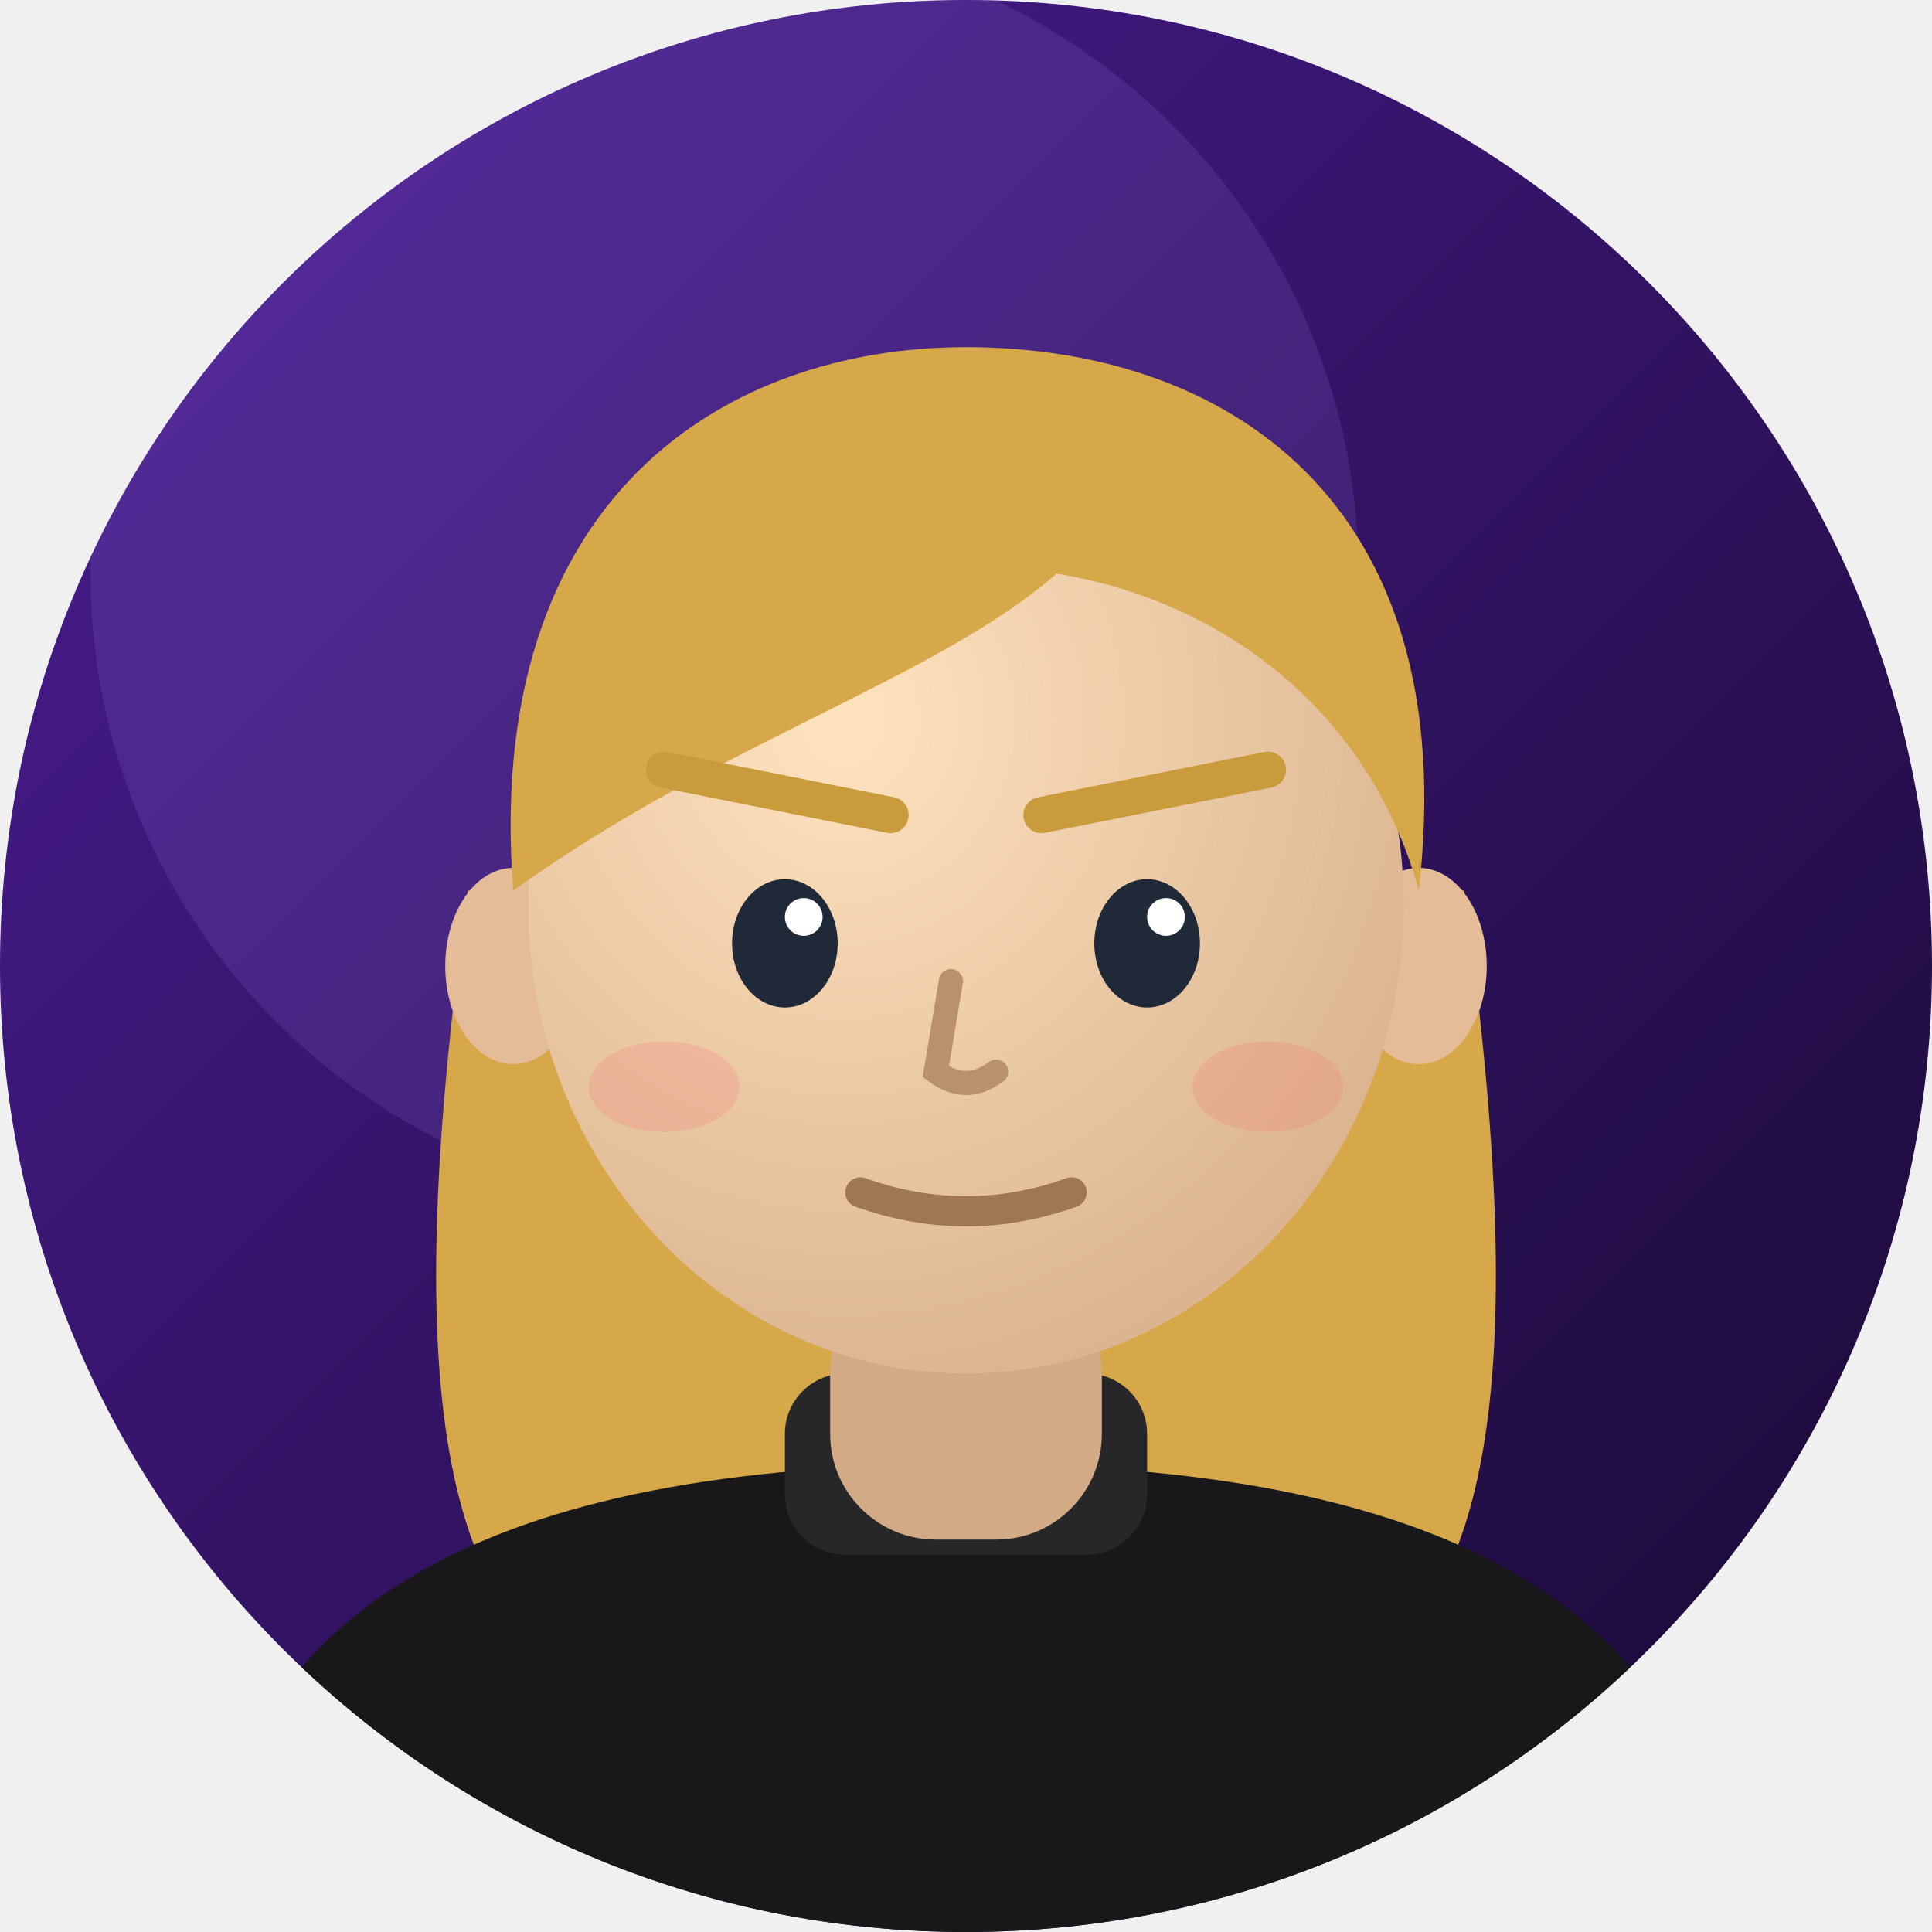
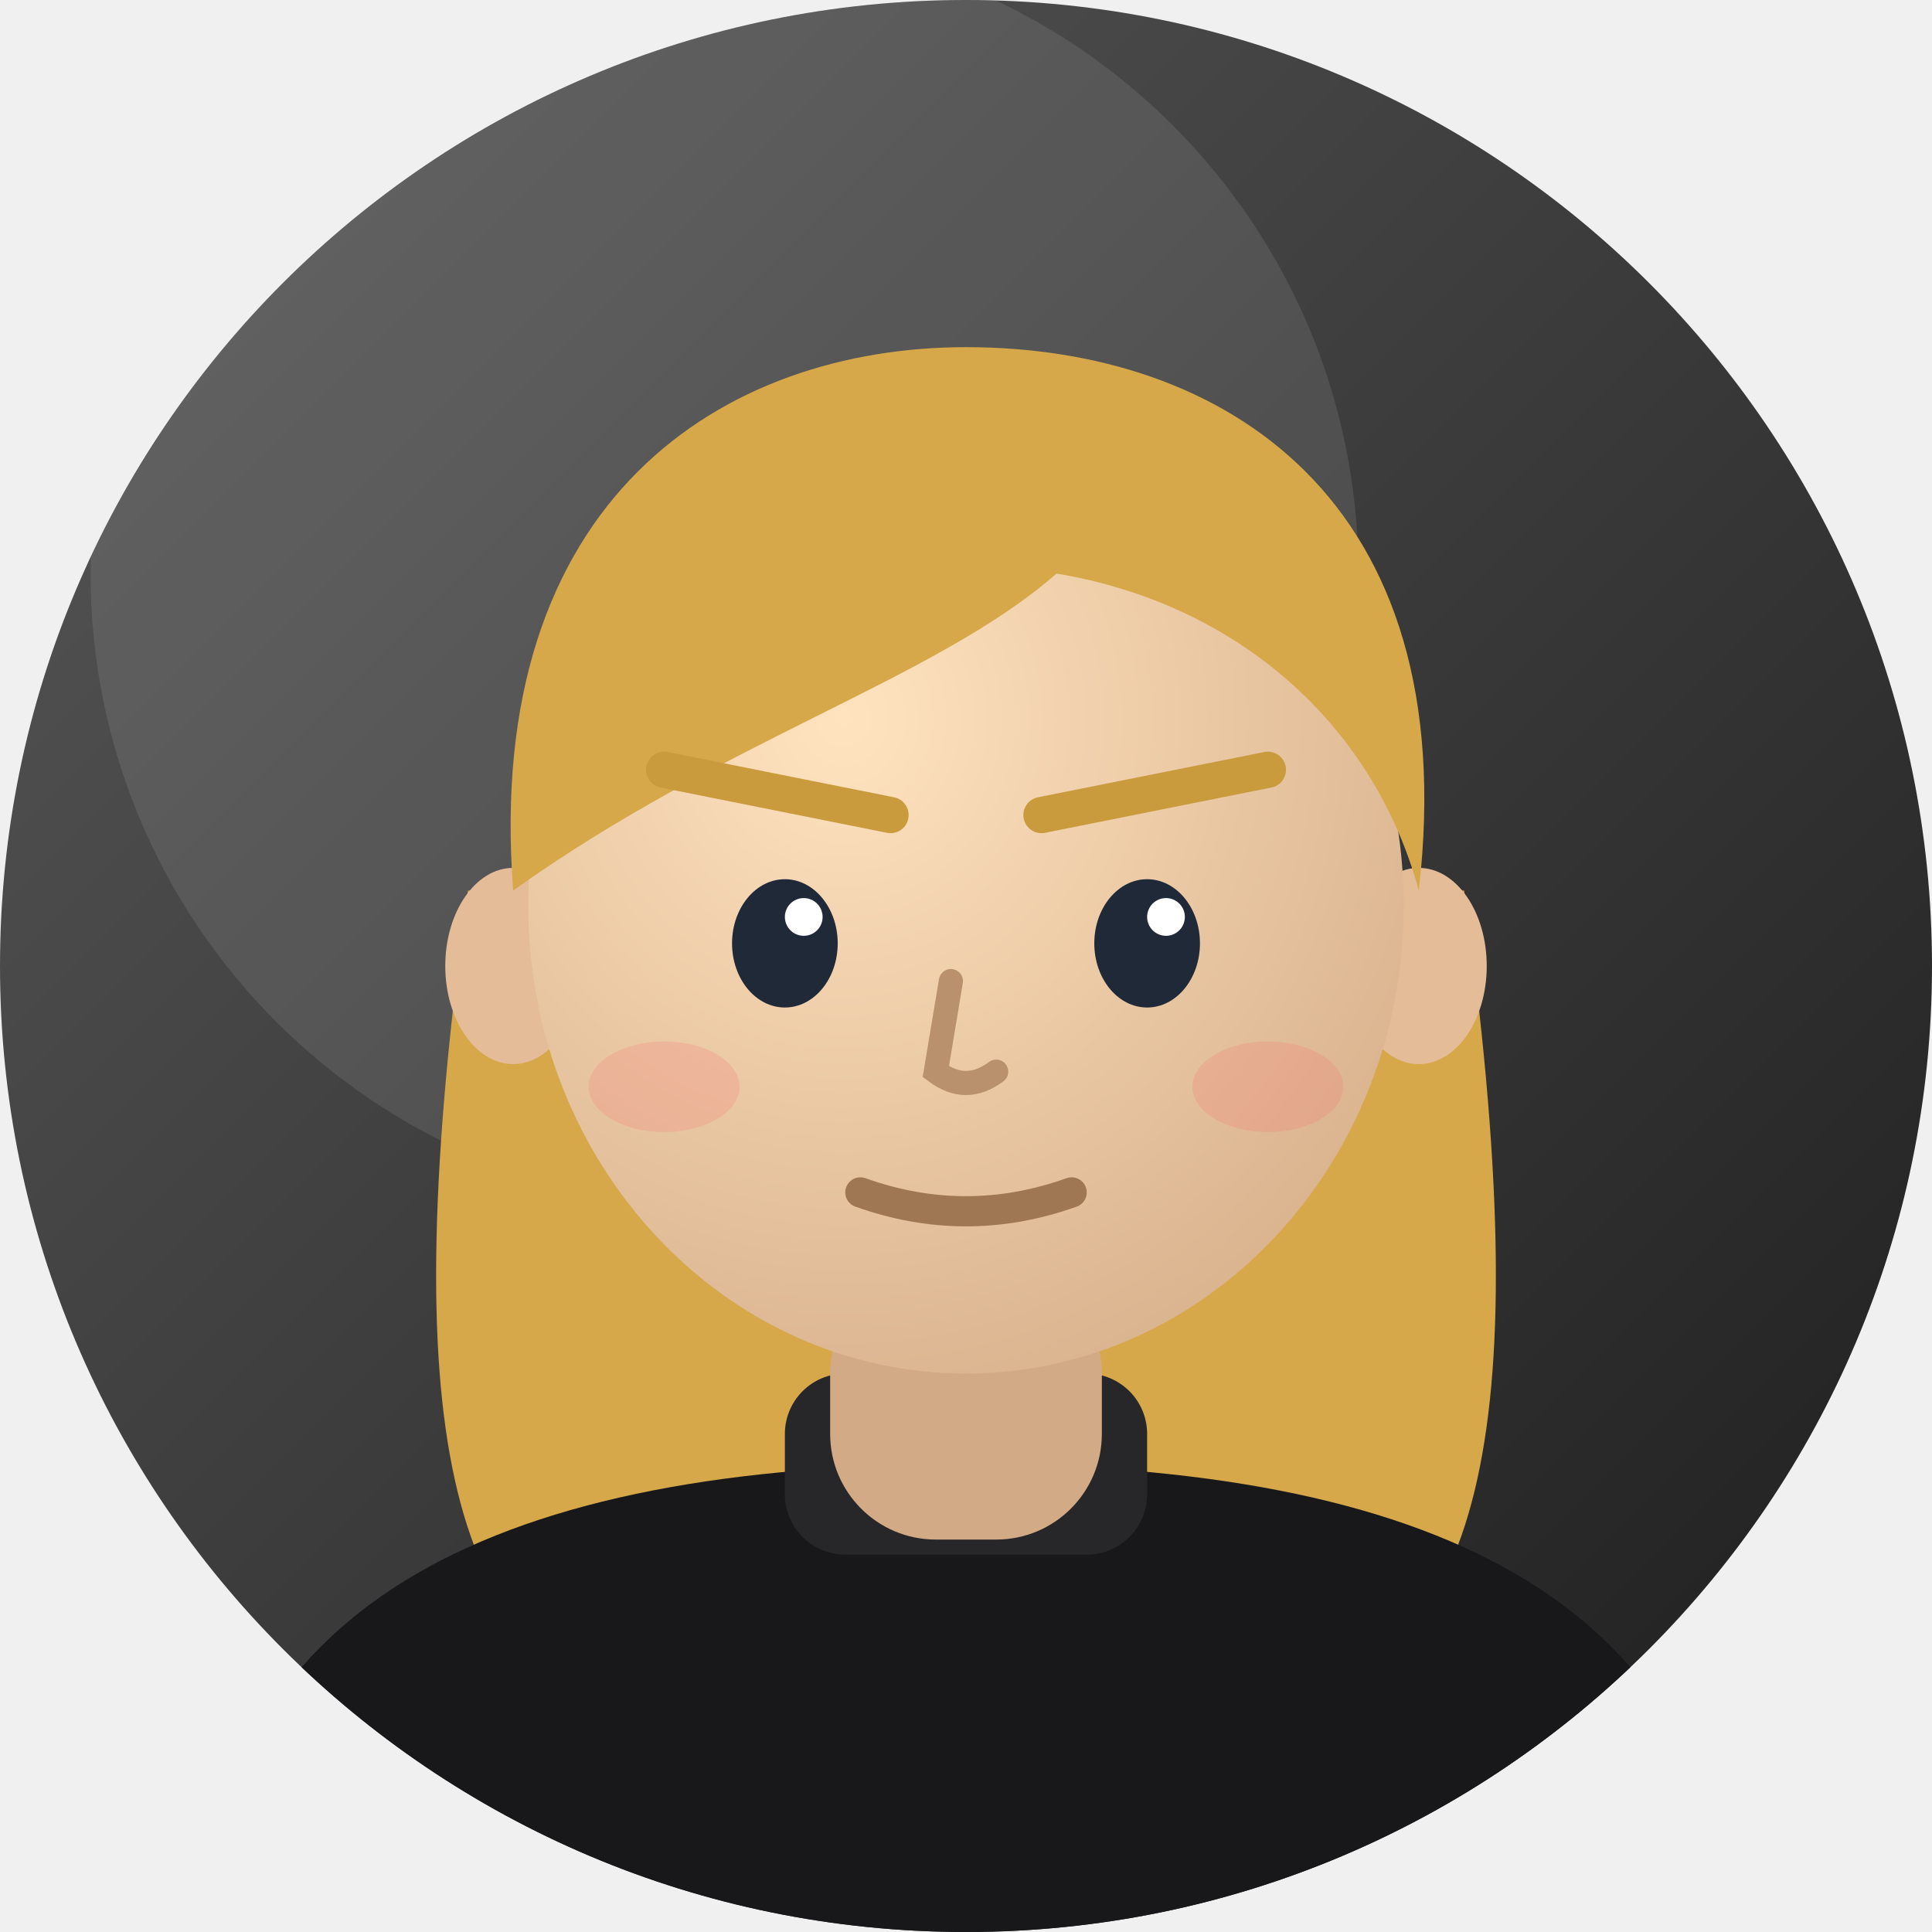
<svg xmlns="http://www.w3.org/2000/svg" viewBox="0 0 256 256" width="256" height="256" role="img" aria-label="paglia">
  <defs>
    <linearGradient id="g-paglia" x1="0" y1="0" x2="1" y2="1">
-       <stop offset="0" stop-color="#4c1d95" />
-       <stop offset="1" stop-color="#170930" />
+       <stop offset="0" stop-color="#595959" />
+       <stop offset="1" stop-color="#1c1c1c" />
    </linearGradient>
    <radialGradient id="f-paglia" cx=".36" cy=".3" r=".8">
      <stop offset="0" stop-color="#ffe3bf" />
      <stop offset="1" stop-color="#d8b08c" />
    </radialGradient>
    <clipPath id="c-paglia">
      <circle cx="128" cy="128" r="128" />
    </clipPath>
  </defs>
  <g clip-path="url(#c-paglia)">
    <rect width="256" height="256" fill="url(#g-paglia)" />
-     <circle cx="96" cy="76" r="84" fill="#a78bfa" opacity=".14" />
+     <circle cx="96" cy="76" r="84" fill="#c2c2c2" opacity=".14" />
    <path d="M62 118 C52 190 60 218 84 226 L172 226 C196 218 204 190 194 118 Z" fill="#d6a84a" />
    <path d="M26 256 C30 212 66 194 128 194 C190 194 226 212 230 256 Z" fill="#18181b" />
    <rect x="104" y="182" width="48" height="24" rx="8" fill="#27272a" />
    <rect x="110" y="168" width="36" height="36" rx="14" fill="#d2aa86" />
    <ellipse cx="68" cy="128" rx="9" ry="13" fill="#e4bc98" />
    <ellipse cx="188" cy="128" rx="9" ry="13" fill="#e4bc98" />
    <ellipse cx="128" cy="120" rx="58" ry="62" fill="url(#f-paglia)" />
    <path d="M68 118 C64 66 96 46 128 46 C162 46 194 66 188 118 C182 96 164 80 140 76 C124 90 96 98 68 118 Z" fill="#d6a84a" />
    <g stroke="#c99b3d" stroke-width="4.8" stroke-linecap="round" fill="none">
      <path d="M88 102 L118 108" />
      <path d="M168 102 L138 108" />
    </g>
    <g fill="#1f2937">
      <ellipse cx="104" cy="125" rx="7" ry="8.5" />
      <ellipse cx="152" cy="125" rx="7" ry="8.5" />
    </g>
    <g fill="#fff">
      <circle cx="106.5" cy="121.5" r="2.5" />
      <circle cx="154.5" cy="121.5" r="2.5" />
    </g>
    <ellipse cx="88" cy="144" rx="10" ry="6" fill="#f87171" opacity=".22" />
    <ellipse cx="168" cy="144" rx="10" ry="6" fill="#f87171" opacity=".22" />
    <path d="M126 130 L124 142 Q128 145 132 142" stroke="#b9916d" stroke-width="3.2" fill="none" stroke-linecap="round" />
    <path d="M114 158 Q128 163 142 158" stroke="#9f7753" stroke-width="4" fill="none" stroke-linecap="round" />
  </g>
</svg>
